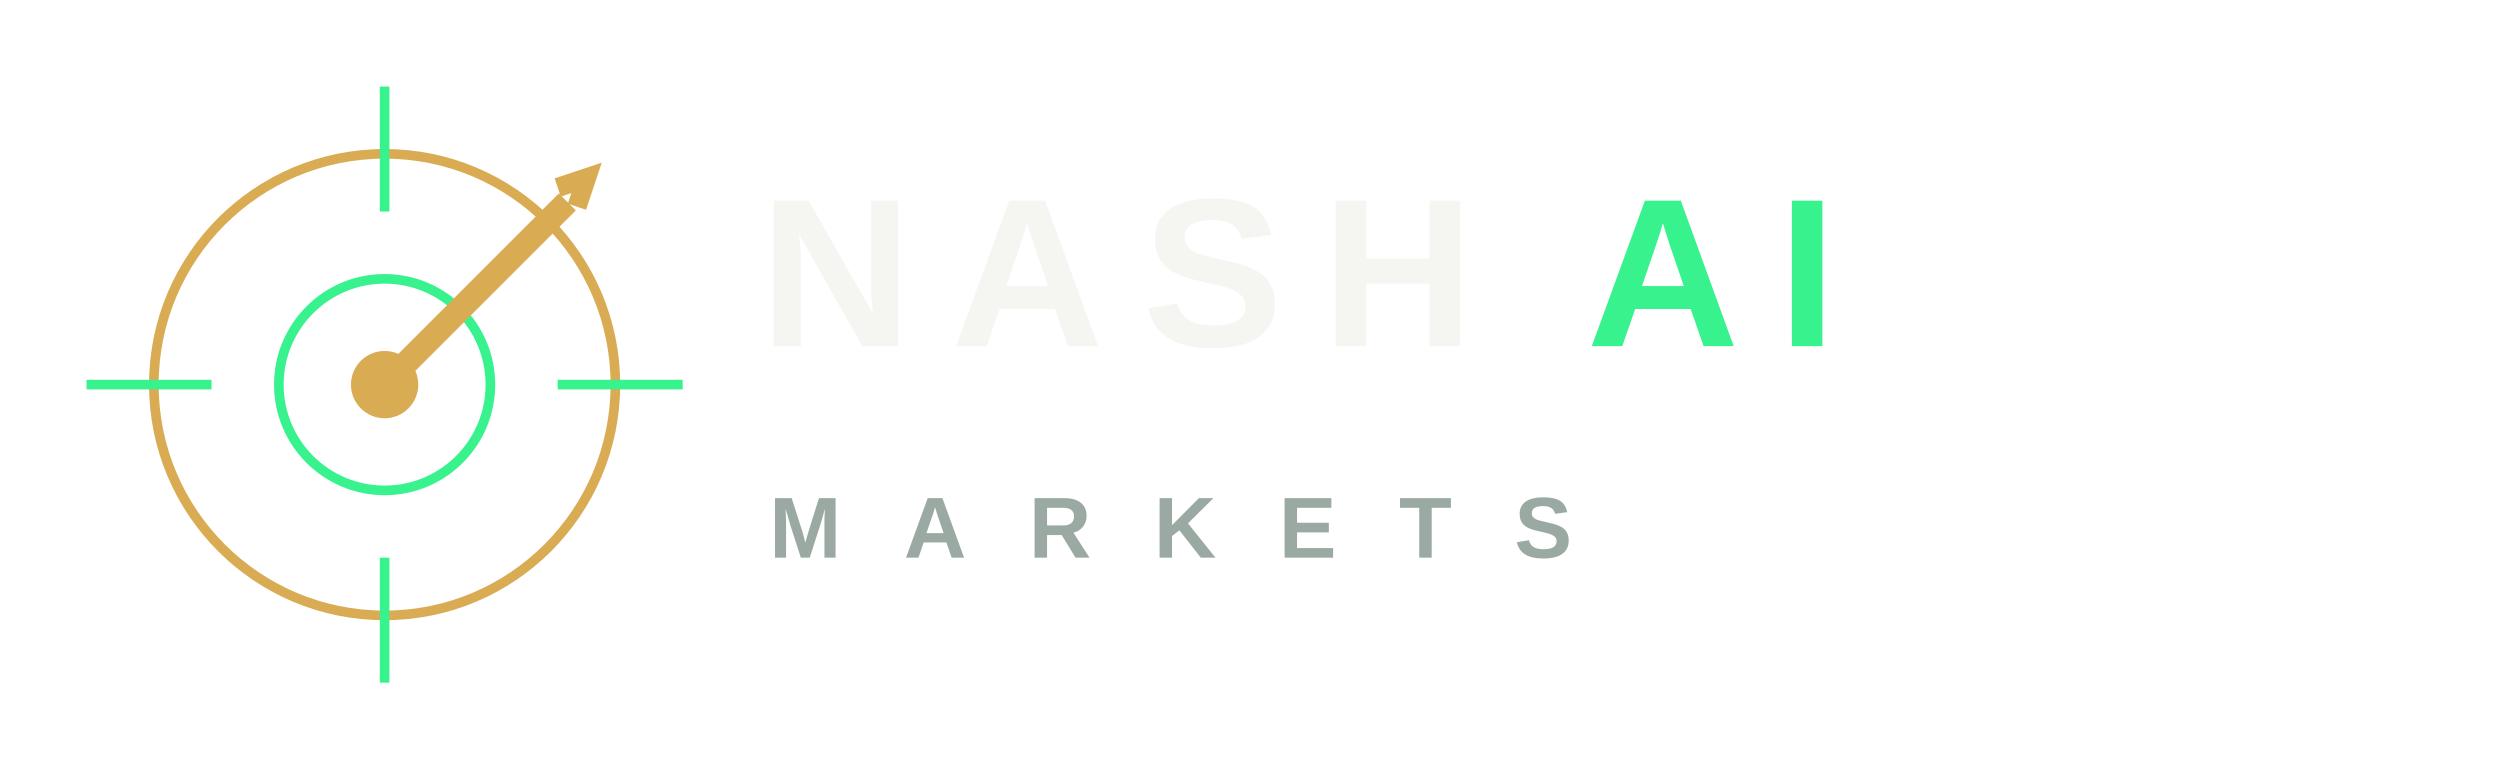
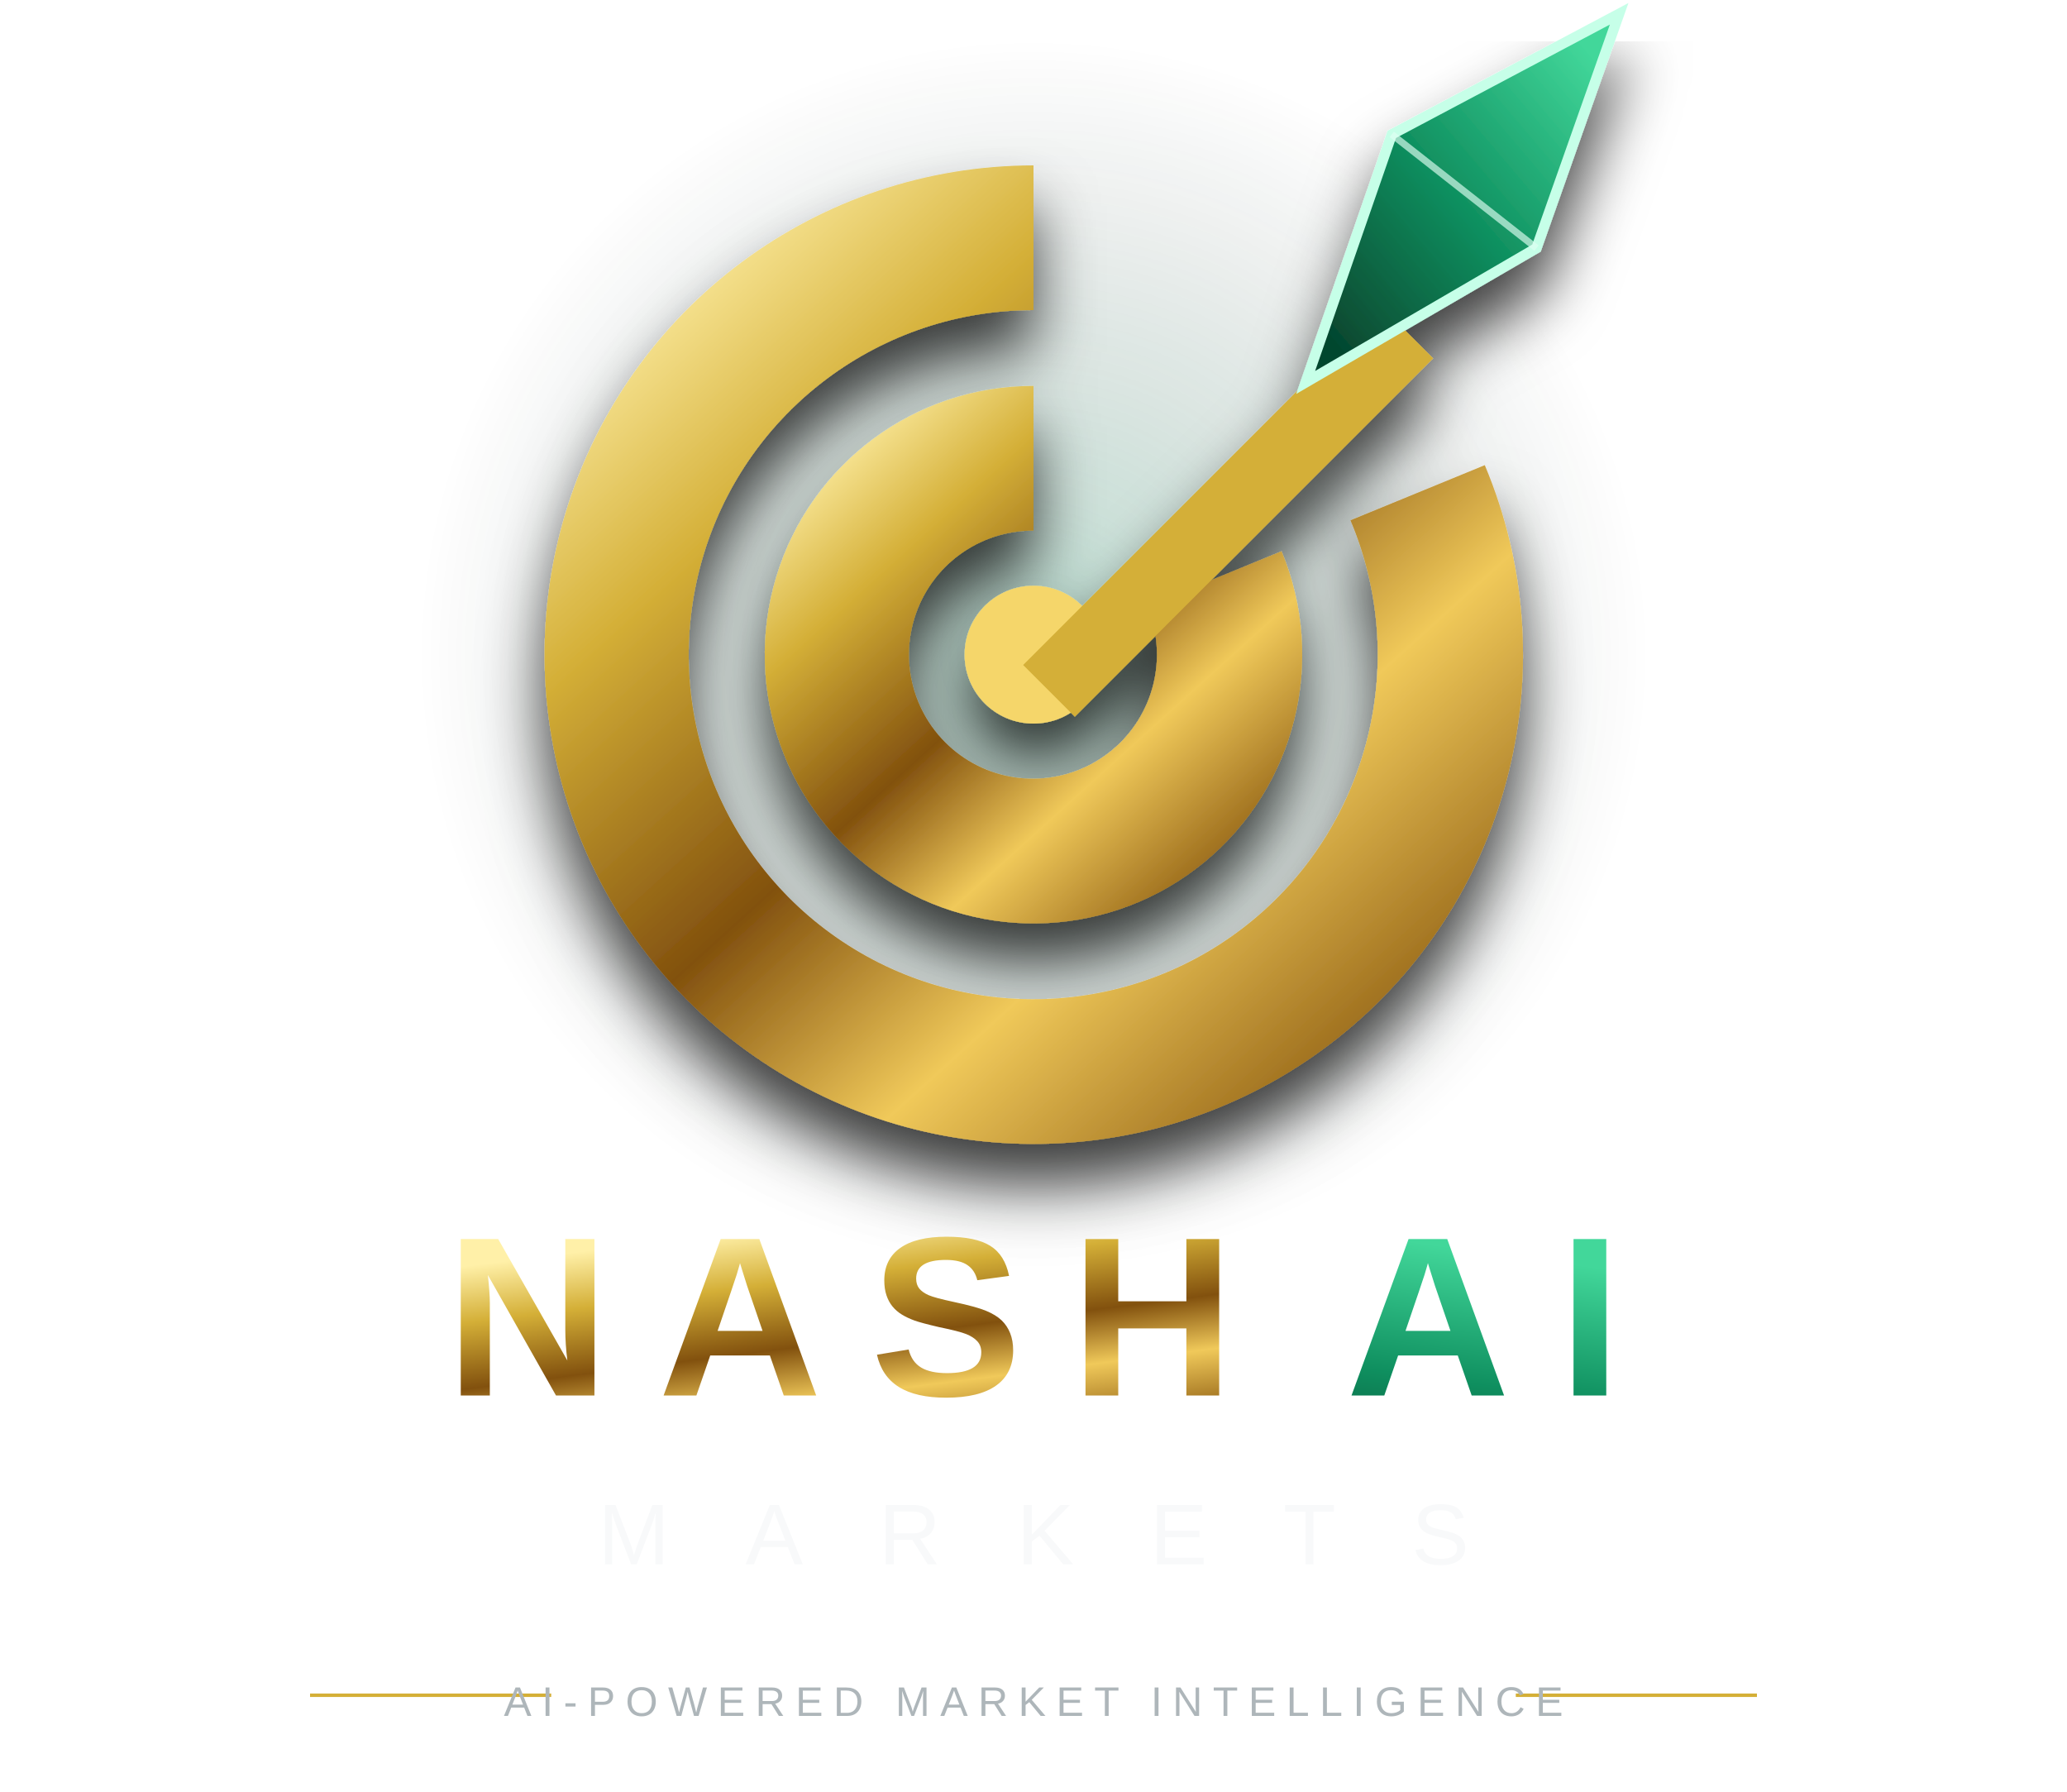
- <svg xmlns="http://www.w3.org/2000/svg" viewBox="0 0 520 160" role="img" aria-labelledby="title">
-   <g transform="translate(18 18)">
-     <circle cx="62" cy="62" r="48" fill="none" stroke="#d9ab52" stroke-width="2" />
-     <circle cx="62" cy="62" r="22" fill="none" stroke="#38f28e" stroke-width="2" />
-     <path d="M62 0v26M62 98v26M0 62h26M98 62h26" stroke="#38f28e" stroke-width="2" />
-     <path d="M62 62 100 24" stroke="#d9ab52" stroke-width="5" />
-     <path d="m98 21 6-2-2 6" fill="none" stroke="#d9ab52" stroke-width="4" />
-     <circle cx="62" cy="62" r="7" fill="#d9ab52" />
+ <svg xmlns="http://www.w3.org/2000/svg" viewBox="0 0 600 520" role="img" aria-labelledby="title desc">
+   <defs>
+     <linearGradient id="g" x1=".12" y1=".08" x2=".88" y2=".92">
+       <stop stop-color="#FFF0A8" />
+       <stop offset=".23" stop-color="#D4AF37" />
+       <stop offset=".5" stop-color="#82510E" />
+       <stop offset=".72" stop-color="#F0C95A" />
+       <stop offset="1" stop-color="#8B5A10" />
+     </linearGradient>
+     <linearGradient id="e" x1=".1" y1=".9" x2=".9" y2=".1">
+       <stop stop-color="#06472F" />
+       <stop offset=".48" stop-color="#0F8F5F" />
+       <stop offset="1" stop-color="#42D79A" />
+     </linearGradient>
+     <radialGradient id="a">
+       <stop stop-color="#0F8F5F" stop-opacity=".28" />
+       <stop offset="1" stop-color="#07100D" stop-opacity="0" />
+     </radialGradient>
+     <filter id="s" x="-30%" y="-30%" width="160%" height="170%">
+       <feDropShadow dx="0" dy="12" stdDeviation="9" flood-color="#000" flood-opacity=".75" />
+     </filter>
+   </defs>
+   <circle cx="300" cy="190" r="180" fill="url(#a)" />
+   <g filter="url(#s)">
+     <path d="M300 48a142 142 0 1 0 131 87l-39 16a100 100 0 1 1-92-61Z" fill="url(#g)" />
+     <path d="M300 112a78 78 0 1 0 72 48l-39 16a36 36 0 1 1-33-22Z" fill="url(#g)" />
+     <circle cx="300" cy="190" r="20" fill="#F5D66B" />
+     <path d="m297 193 104-104 15 15-104 104Z" fill="#D4AF37" />
+     <path d="m379 111 25-72 66-35-24 68-67 39Z" fill="url(#e)" stroke="#C6FFE8" stroke-width="3" />
+     <path d="m404 39 42 33" stroke="#E1FFF3" stroke-opacity=".65" stroke-width="2" />
  </g>
-   <text x="158" y="72" fill="#f5f6f1" font-family="Arial,sans-serif" font-size="44" font-weight="700" letter-spacing="8">NASH</text>
-   <text x="330" y="72" fill="#38f28e" font-family="Arial,sans-serif" font-size="44" font-weight="700" letter-spacing="8">AI</text>
-   <text x="160" y="116" fill="#9aaaa3" font-family="Arial,sans-serif" font-size="18" font-weight="700" letter-spacing="13">MARKETS</text>
+   <text x="300" y="405" fill="url(#g)" font-family="Poppins,Arial,sans-serif" font-size="66" font-weight="700" letter-spacing="14" text-anchor="middle">NASH <tspan fill="url(#e)">AI</tspan>
+   </text>
+   <text x="300" y="454" fill="#F8F9FA" font-family="Poppins,Arial,sans-serif" font-size="25" font-weight="500" letter-spacing="22" text-anchor="middle">MARKETS</text>
+   <path d="M90 492h70m280 0h70" stroke="#D4AF37" />
+   <text x="300" y="498" fill="#AEB6BA" font-family="Poppins,Arial,sans-serif" font-size="12" letter-spacing="3" text-anchor="middle">AI-POWERED MARKET INTELLIGENCE</text>
</svg>
